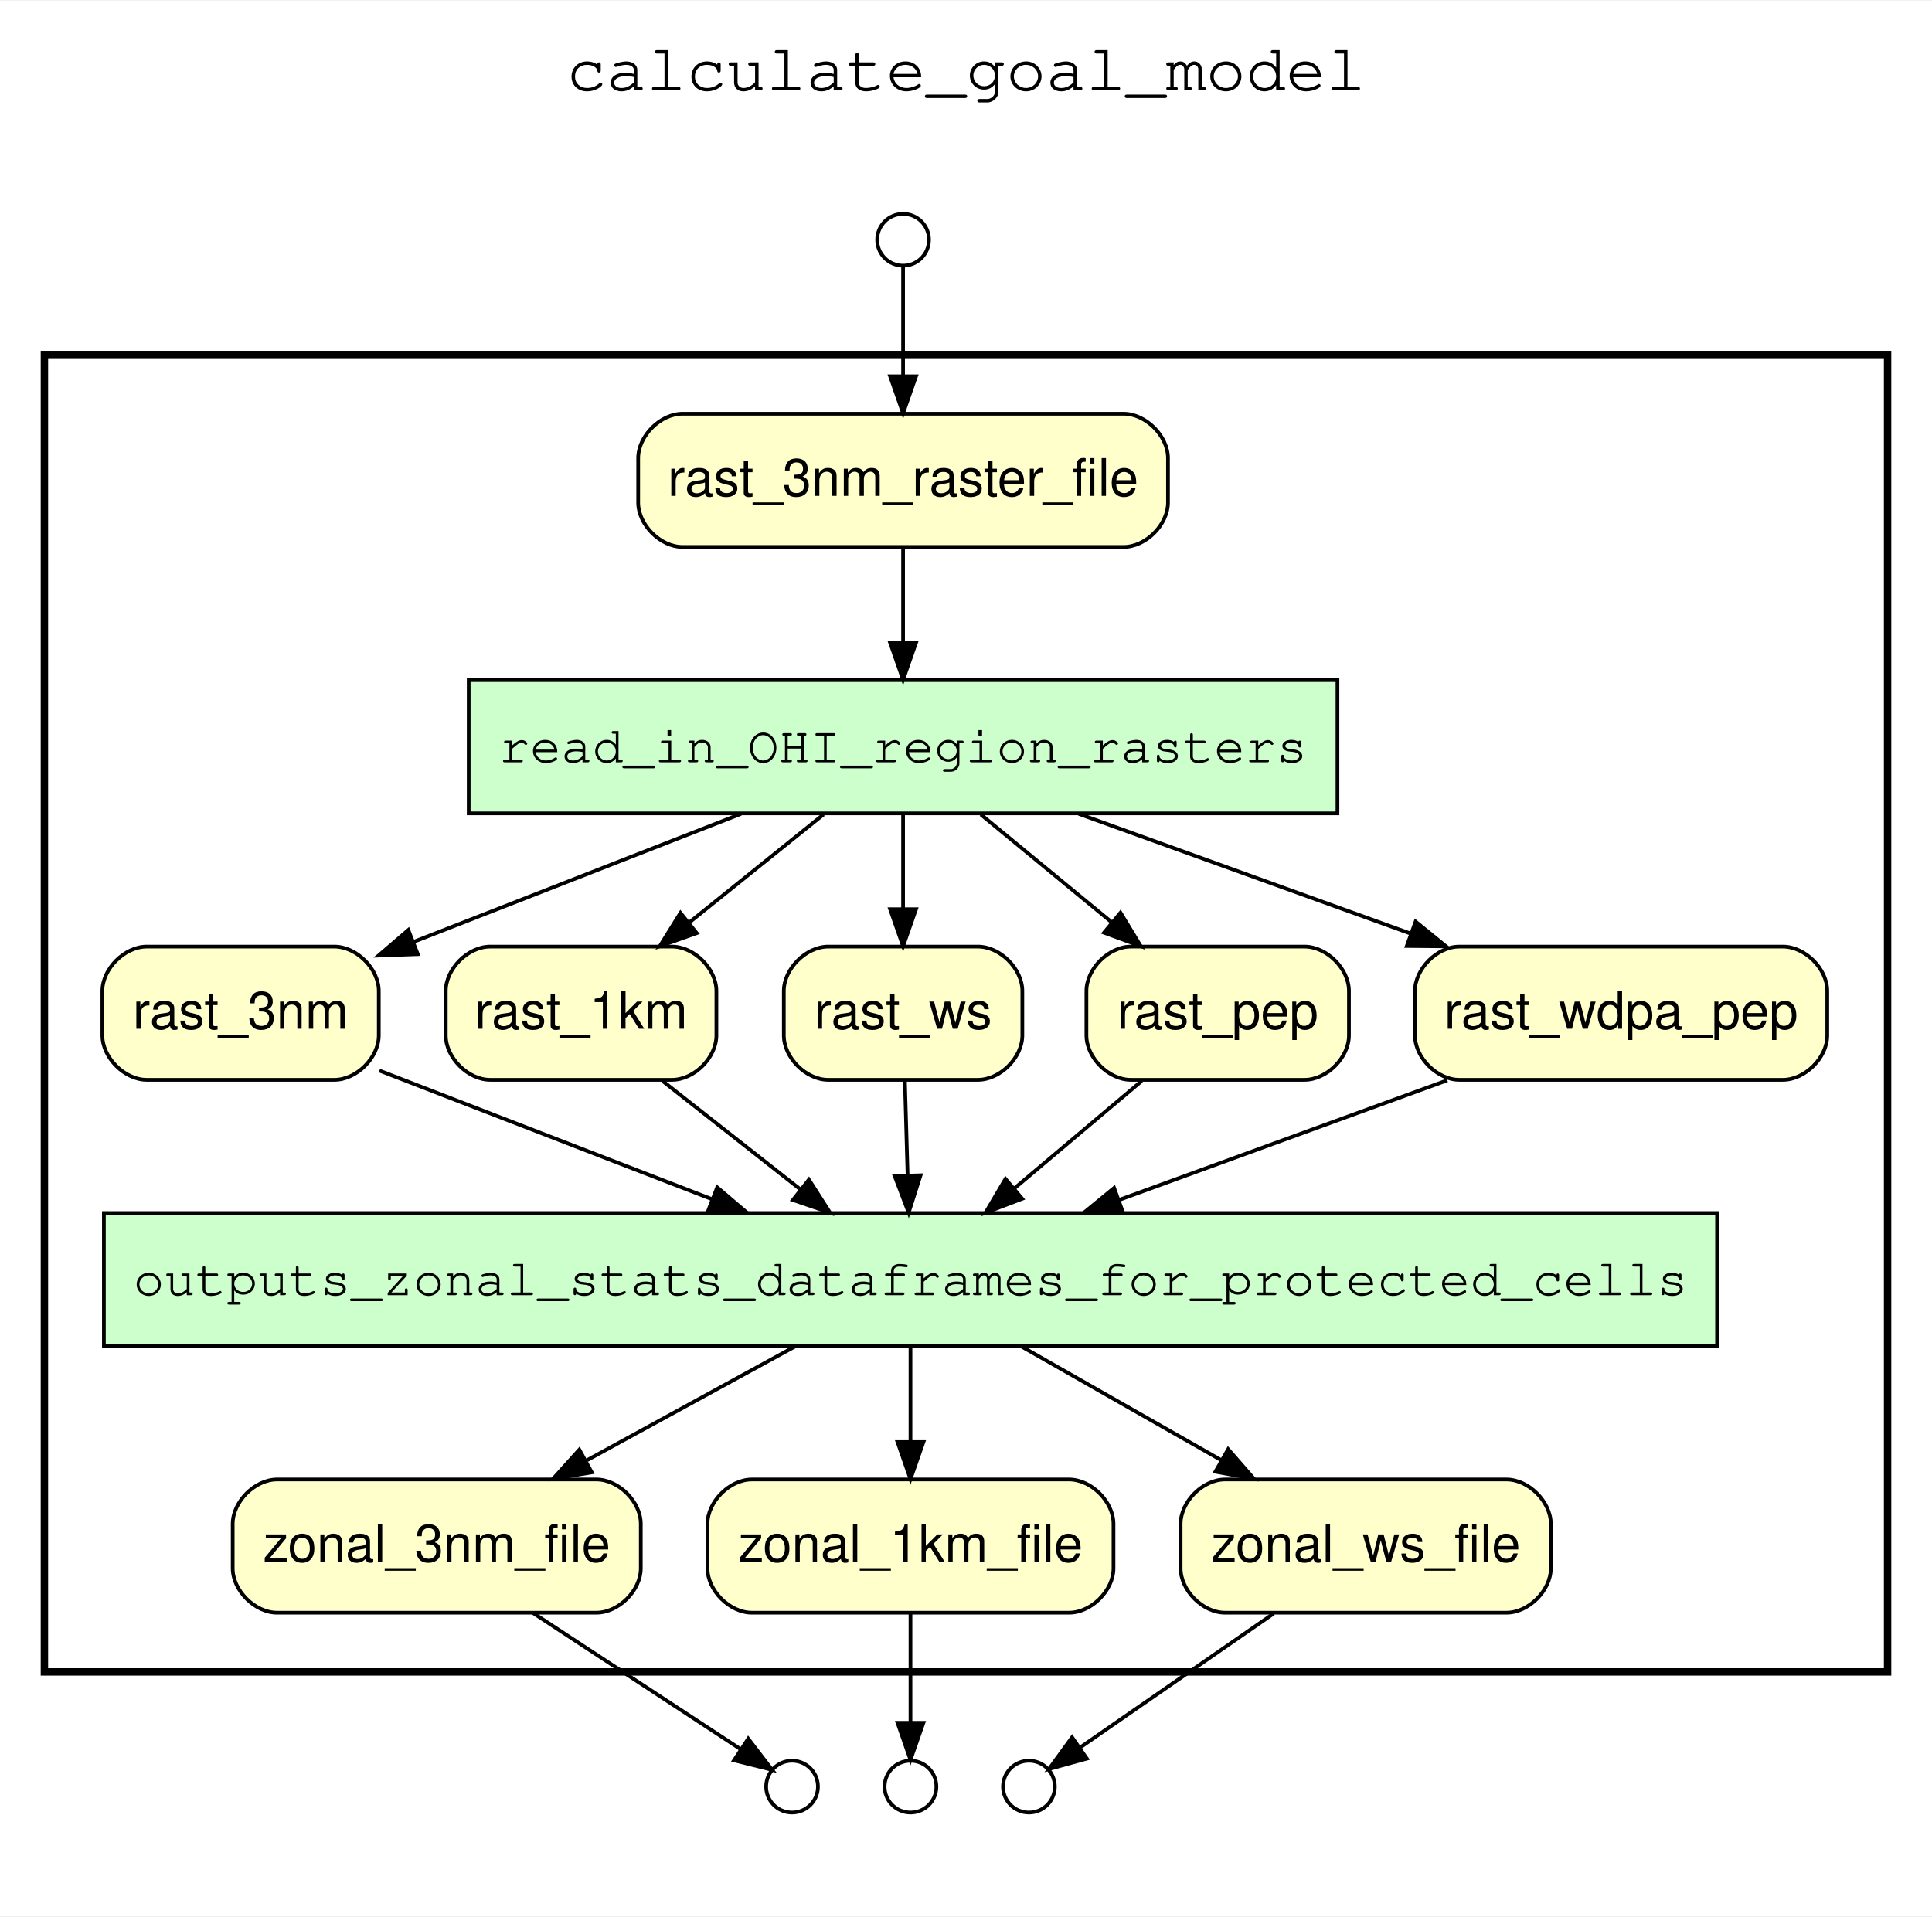
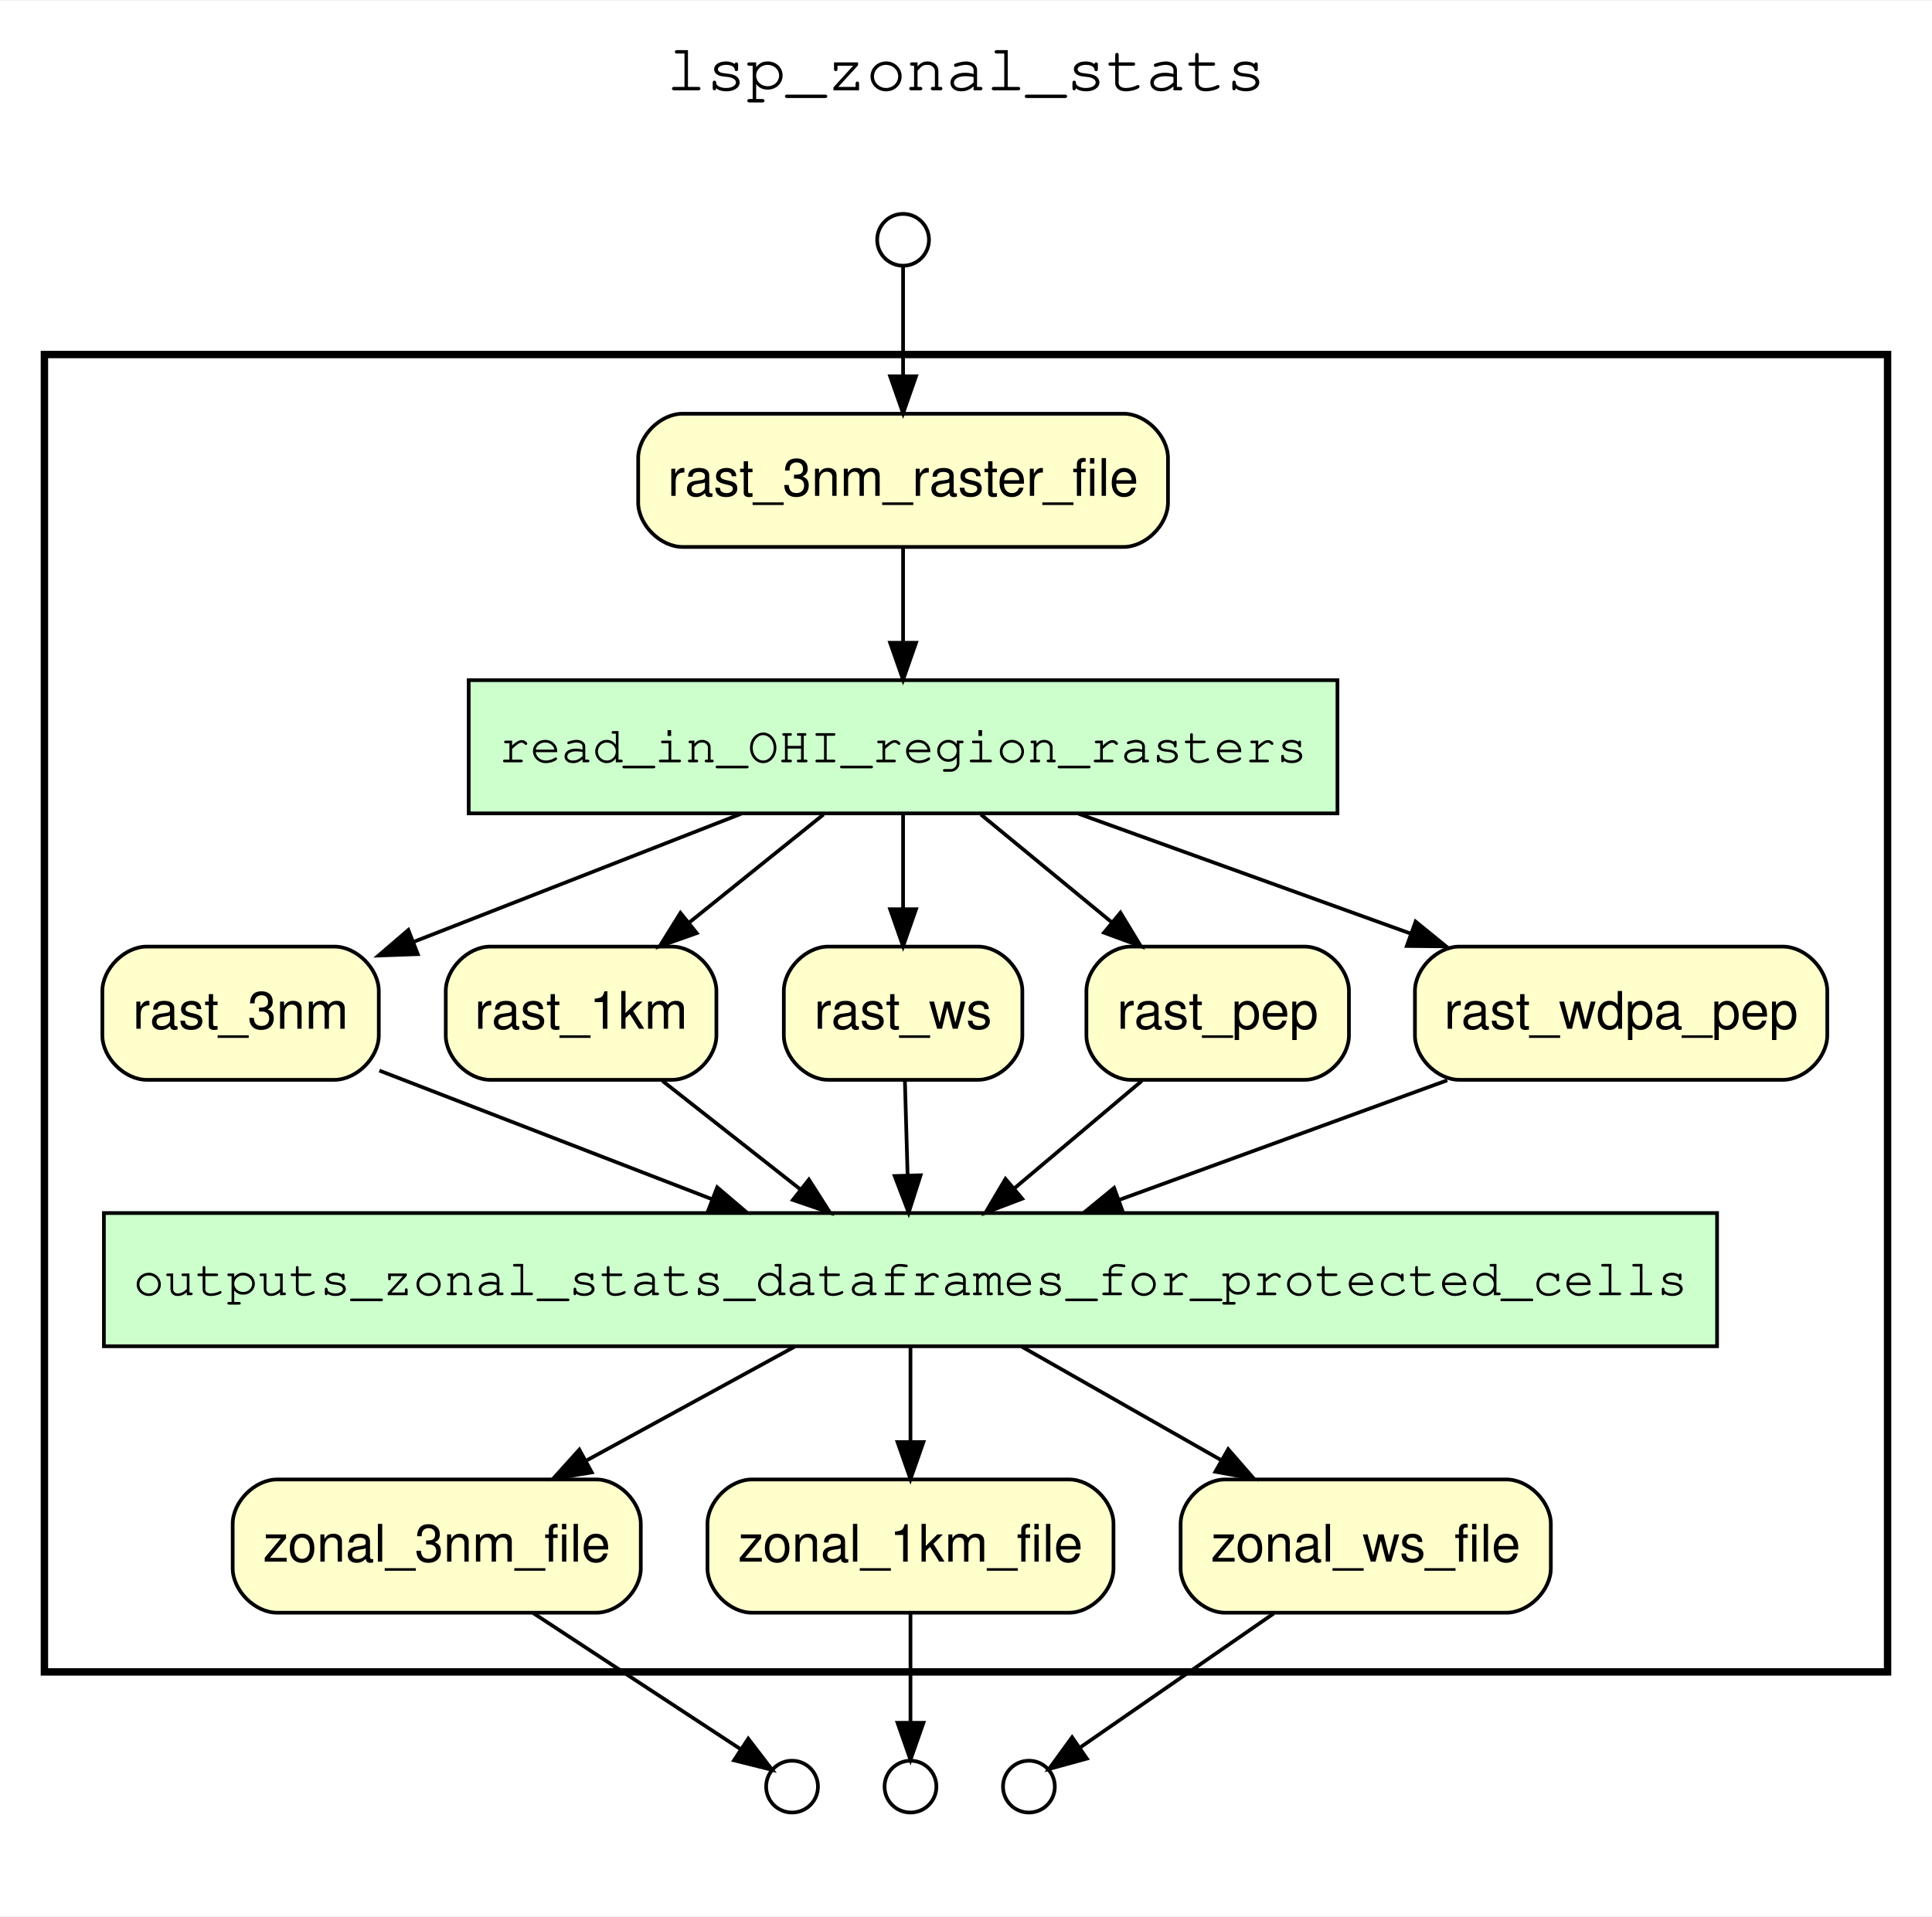
<svg xmlns="http://www.w3.org/2000/svg" width="522pt" height="518pt" viewBox="0.00 0.00 522.00 517.60">
  <g id="graph0" class="graph" transform="scale(1 1) rotate(0) translate(4 513.6)">
    <polygon fill="white" stroke="none" points="-4,4 -4,-513.6 518,-513.6 518,4 -4,4" />
-     <text text-anchor="middle" x="257" y="-489.4" font-family="Courier,monospace" font-size="18.00">calculate_goal_model</text>
+     <text text-anchor="middle" x="257" y="-489.4" font-family="Courier,monospace" font-size="18.00">lsp_zonal_stats</text>
    <g id="clust1" class="cluster">
      <polygon fill="none" stroke="black" stroke-width="2" points="8,-62 8,-418 506,-418 506,-62 8,-62" />
    </g>
    <g id="clust2" class="cluster">
      <polygon fill="none" stroke="white" stroke-width="2" points="16,-70 16,-410 498,-410 498,-70 16,-70" />
    </g>
    <g id="clust3" class="cluster">
      <polygon fill="none" stroke="white" stroke-width="2" points="217,-426 217,-472 263,-472 263,-426 217,-426" />
    </g>
    <g id="clust4" class="cluster">
      <polygon fill="none" stroke="white" stroke-width="2" points="225,-434 225,-464 255,-464 255,-434 225,-434" />
    </g>
    <g id="clust5" class="cluster">
      <polygon fill="none" stroke="white" stroke-width="2" points="187,-8 187,-54 297,-54 297,-8 187,-8" />
    </g>
    <g id="clust6" class="cluster">
      <polygon fill="none" stroke="white" stroke-width="2" points="195,-16 195,-46 289,-46 289,-16 195,-16" />
    </g>
    <g id="node1" class="node">
      <polygon fill="#ccffcc" stroke="black" points="459.93,-186 24.07,-186 24.07,-150 459.93,-150 459.93,-186" />
      <text text-anchor="middle" x="242" y="-163.8" font-family="Courier,monospace" font-size="14.00">outputs_zonal_stats_dataframes_for_protected_cells</text>
    </g>
    <g id="node9" class="node">
      <path fill="#ffffcc" stroke="black" d="M157.132,-114C157.132,-114 70.868,-114 70.868,-114 64.868,-114 58.868,-108 58.868,-102 58.868,-102 58.868,-90 58.868,-90 58.868,-84 64.868,-78 70.868,-78 70.868,-78 157.132,-78 157.132,-78 163.132,-78 169.132,-84 169.132,-90 169.132,-90 169.132,-102 169.132,-102 169.132,-108 163.132,-114 157.132,-114" />
      <text text-anchor="middle" x="114" y="-91.8" font-family="Helvetica,sans-Serif" font-size="14.00">zonal_3nm_file</text>
    </g>
    <g id="edge3" class="edge">
      <path fill="none" stroke="black" d="M210.688,-149.876C193.797,-140.639 172.753,-129.131 154.615,-119.212" />
      <polygon fill="black" stroke="black" points="155.886,-115.917 145.433,-114.19 152.527,-122.059 155.886,-115.917" />
    </g>
    <g id="node10" class="node">
      <path fill="#ffffcc" stroke="black" d="M284.85,-114C284.85,-114 199.15,-114 199.15,-114 193.15,-114 187.15,-108 187.15,-102 187.15,-102 187.15,-90 187.15,-90 187.15,-84 193.15,-78 199.15,-78 199.15,-78 284.85,-78 284.85,-78 290.85,-78 296.85,-84 296.85,-90 296.85,-90 296.85,-102 296.85,-102 296.85,-108 290.85,-114 284.85,-114" />
      <text text-anchor="middle" x="242" y="-91.8" font-family="Helvetica,sans-Serif" font-size="14.00">zonal_1km_file</text>
    </g>
    <g id="edge2" class="edge">
      <path fill="none" stroke="black" d="M242,-149.697C242,-141.983 242,-132.712 242,-124.112" />
      <polygon fill="black" stroke="black" points="245.5,-124.104 242,-114.104 238.5,-124.104 245.5,-124.104" />
    </g>
    <g id="node11" class="node">
      <path fill="#ffffcc" stroke="black" d="M403.013,-114C403.013,-114 326.987,-114 326.987,-114 320.987,-114 314.987,-108 314.987,-102 314.987,-102 314.987,-90 314.987,-90 314.987,-84 320.987,-78 326.987,-78 326.987,-78 403.013,-78 403.013,-78 409.013,-78 415.013,-84 415.013,-90 415.013,-90 415.013,-102 415.013,-102 415.013,-108 409.013,-114 403.013,-114" />
      <text text-anchor="middle" x="365" y="-91.8" font-family="Helvetica,sans-Serif" font-size="14.00">zonal_ws_file</text>
    </g>
    <g id="edge1" class="edge">
      <path fill="none" stroke="black" d="M272.089,-149.876C288.32,-140.639 308.542,-129.131 325.971,-119.212" />
      <polygon fill="black" stroke="black" points="327.835,-122.178 334.795,-114.19 324.373,-116.094 327.835,-122.178" />
    </g>
    <g id="node2" class="node">
      <polygon fill="#ccffcc" stroke="black" points="357.364,-330 122.636,-330 122.636,-294 357.364,-294 357.364,-330" />
      <text text-anchor="middle" x="240" y="-307.8" font-family="Courier,monospace" font-size="14.00">read_in_OHI_region_rasters</text>
    </g>
    <g id="node4" class="node">
      <path fill="#ffffcc" stroke="black" d="M86.343,-258C86.343,-258 35.657,-258 35.657,-258 29.657,-258 23.657,-252 23.657,-246 23.657,-246 23.657,-234 23.657,-234 23.657,-228 29.657,-222 35.657,-222 35.657,-222 86.343,-222 86.343,-222 92.343,-222 98.343,-228 98.343,-234 98.343,-234 98.343,-246 98.343,-246 98.343,-252 92.343,-258 86.343,-258" />
      <text text-anchor="middle" x="61" y="-235.8" font-family="Helvetica,sans-Serif" font-size="14.00">rast_3nm</text>
    </g>
    <g id="edge8" class="edge">
      <path fill="none" stroke="black" d="M196.212,-293.876C169.362,-283.376 135.01,-269.942 107.65,-259.243" />
      <polygon fill="black" stroke="black" points="108.876,-255.964 98.288,-255.582 106.326,-262.483 108.876,-255.964" />
    </g>
    <g id="node5" class="node">
      <path fill="#ffffcc" stroke="black" d="M177.561,-258C177.561,-258 128.439,-258 128.439,-258 122.439,-258 116.439,-252 116.439,-246 116.439,-246 116.439,-234 116.439,-234 116.439,-228 122.439,-222 128.439,-222 128.439,-222 177.561,-222 177.561,-222 183.561,-222 189.561,-228 189.561,-234 189.561,-234 189.561,-246 189.561,-246 189.561,-252 183.561,-258 177.561,-258" />
      <text text-anchor="middle" x="153" y="-235.8" font-family="Helvetica,sans-Serif" font-size="14.00">rast_1km</text>
    </g>
    <g id="edge7" class="edge">
      <path fill="none" stroke="black" d="M218.494,-293.697C207.537,-284.881 194.054,-274.032 182.175,-264.474" />
      <polygon fill="black" stroke="black" points="184.244,-261.646 174.258,-258.104 179.855,-267.1 184.244,-261.646" />
    </g>
    <g id="node6" class="node">
      <path fill="#ffffcc" stroke="black" d="M260.223,-258C260.223,-258 219.777,-258 219.777,-258 213.777,-258 207.777,-252 207.777,-246 207.777,-246 207.777,-234 207.777,-234 207.777,-228 213.777,-222 219.777,-222 219.777,-222 260.223,-222 260.223,-222 266.223,-222 272.223,-228 272.223,-234 272.223,-234 272.223,-246 272.223,-246 272.223,-252 266.223,-258 260.223,-258" />
      <text text-anchor="middle" x="240" y="-235.8" font-family="Helvetica,sans-Serif" font-size="14.00">rast_ws</text>
    </g>
    <g id="edge6" class="edge">
      <path fill="none" stroke="black" d="M240,-293.697C240,-285.983 240,-276.712 240,-268.112" />
      <polygon fill="black" stroke="black" points="243.5,-268.104 240,-258.104 236.5,-268.104 243.5,-268.104" />
    </g>
    <g id="node7" class="node">
      <path fill="#ffffcc" stroke="black" d="M348.466,-258C348.466,-258 301.534,-258 301.534,-258 295.534,-258 289.534,-252 289.534,-246 289.534,-246 289.534,-234 289.534,-234 289.534,-228 295.534,-222 301.534,-222 301.534,-222 348.466,-222 348.466,-222 354.466,-222 360.466,-228 360.466,-234 360.466,-234 360.466,-246 360.466,-246 360.466,-252 354.466,-258 348.466,-258" />
      <text text-anchor="middle" x="325" y="-235.8" font-family="Helvetica,sans-Serif" font-size="14.00">rast_pep</text>
    </g>
    <g id="edge5" class="edge">
      <path fill="none" stroke="black" d="M261.011,-293.697C271.716,-284.881 284.89,-274.032 296.496,-264.474" />
      <polygon fill="black" stroke="black" points="298.736,-267.163 304.23,-258.104 294.286,-261.76 298.736,-267.163" />
    </g>
    <g id="node8" class="node">
      <path fill="#ffffcc" stroke="black" d="M477.702,-258C477.702,-258 390.298,-258 390.298,-258 384.298,-258 378.298,-252 378.298,-246 378.298,-246 378.298,-234 378.298,-234 378.298,-228 384.298,-222 390.298,-222 390.298,-222 477.702,-222 477.702,-222 483.702,-222 489.702,-228 489.702,-234 489.702,-234 489.702,-246 489.702,-246 489.702,-252 483.702,-258 477.702,-258" />
      <text text-anchor="middle" x="434" y="-235.8" font-family="Helvetica,sans-Serif" font-size="14.00">rast_wdpa_pep</text>
    </g>
    <g id="edge4" class="edge">
      <path fill="none" stroke="black" d="M287.458,-293.876C314.568,-284.094 348.736,-271.765 377.258,-261.474" />
      <polygon fill="black" stroke="black" points="378.478,-264.755 386.696,-258.068 376.102,-258.17 378.478,-264.755" />
    </g>
    <g id="node3" class="node">
      <path fill="#ffffcc" stroke="black" d="M299.571,-402C299.571,-402 180.429,-402 180.429,-402 174.429,-402 168.429,-396 168.429,-390 168.429,-390 168.429,-378 168.429,-378 168.429,-372 174.429,-366 180.429,-366 180.429,-366 299.571,-366 299.571,-366 305.571,-366 311.571,-372 311.571,-378 311.571,-378 311.571,-390 311.571,-390 311.571,-396 305.571,-402 299.571,-402" />
      <text text-anchor="middle" x="240" y="-379.8" font-family="Helvetica,sans-Serif" font-size="14.00">rast_3nm_raster_file</text>
    </g>
    <g id="edge9" class="edge">
      <path fill="none" stroke="black" d="M240,-365.697C240,-357.983 240,-348.712 240,-340.112" />
      <polygon fill="black" stroke="black" points="243.5,-340.104 240,-330.104 236.5,-340.104 243.5,-340.104" />
    </g>
    <g id="edge10" class="edge">
      <path fill="none" stroke="black" d="M98.503,-224.496C124.459,-214.458 159.394,-200.947 188.295,-189.77" />
      <polygon fill="black" stroke="black" points="189.779,-192.949 197.844,-186.077 187.254,-186.42 189.779,-192.949" />
    </g>
    <g id="edge11" class="edge">
      <path fill="none" stroke="black" d="M175,-221.697C186.209,-212.881 200.002,-202.032 212.154,-192.474" />
      <polygon fill="black" stroke="black" points="214.557,-195.038 220.253,-186.104 210.229,-189.535 214.557,-195.038" />
    </g>
    <g id="edge12" class="edge">
      <path fill="none" stroke="black" d="M240.494,-221.697C240.715,-213.983 240.98,-204.712 241.225,-196.112" />
      <polygon fill="black" stroke="black" points="244.724,-196.2 241.511,-186.104 237.727,-196 244.724,-196.2" />
    </g>
    <g id="edge13" class="edge">
      <path fill="none" stroke="black" d="M304.483,-221.697C294.131,-212.965 281.414,-202.24 270.161,-192.75" />
      <polygon fill="black" stroke="black" points="272.182,-189.876 262.281,-186.104 267.669,-195.227 272.182,-189.876" />
    </g>
    <g id="edge14" class="edge">
      <path fill="none" stroke="black" d="M387.032,-221.876C360.317,-212.137 326.679,-199.872 298.525,-189.608" />
      <polygon fill="black" stroke="black" points="299.41,-186.205 288.816,-186.068 297.012,-192.782 299.41,-186.205" />
    </g>
    <g id="node15" class="node">
      <ellipse fill="none" stroke="black" cx="210" cy="-31" rx="7" ry="7" />
    </g>
    <g id="edge18" class="edge">
      <path fill="none" stroke="black" d="M139.979,-77.951C158.026,-66.108 181.375,-50.785 196.024,-41.172" />
      <polygon fill="black" stroke="black" points="198.162,-43.955 204.603,-35.542 194.322,-38.102 198.162,-43.955" />
    </g>
    <g id="node14" class="node">
      <ellipse fill="none" stroke="black" cx="242" cy="-31" rx="7" ry="7" />
    </g>
    <g id="edge17" class="edge">
      <path fill="none" stroke="black" d="M242,-77.785C242,-68.666 242,-57.52 242,-48.508" />
      <polygon fill="black" stroke="black" points="245.5,-48.242 242,-38.242 238.5,-48.242 245.5,-48.242" />
    </g>
    <g id="node13" class="node">
      <ellipse fill="none" stroke="black" cx="274" cy="-31" rx="7" ry="7" />
    </g>
    <g id="edge16" class="edge">
      <path fill="none" stroke="black" d="M340.134,-77.785C323.365,-66.176 301.852,-51.282 287.996,-41.689" />
      <polygon fill="black" stroke="black" points="289.651,-38.578 279.437,-35.764 285.666,-44.334 289.651,-38.578" />
    </g>
    <g id="node12" class="node">
      <ellipse fill="none" stroke="black" cx="240" cy="-449" rx="7" ry="7" />
    </g>
    <g id="edge15" class="edge">
      <path fill="none" stroke="black" d="M240,-441.729C240,-434.795 240,-423.154 240,-412.215" />
      <polygon fill="black" stroke="black" points="243.5,-412.119 240,-402.119 236.5,-412.119 243.5,-412.119" />
    </g>
  </g>
</svg>
